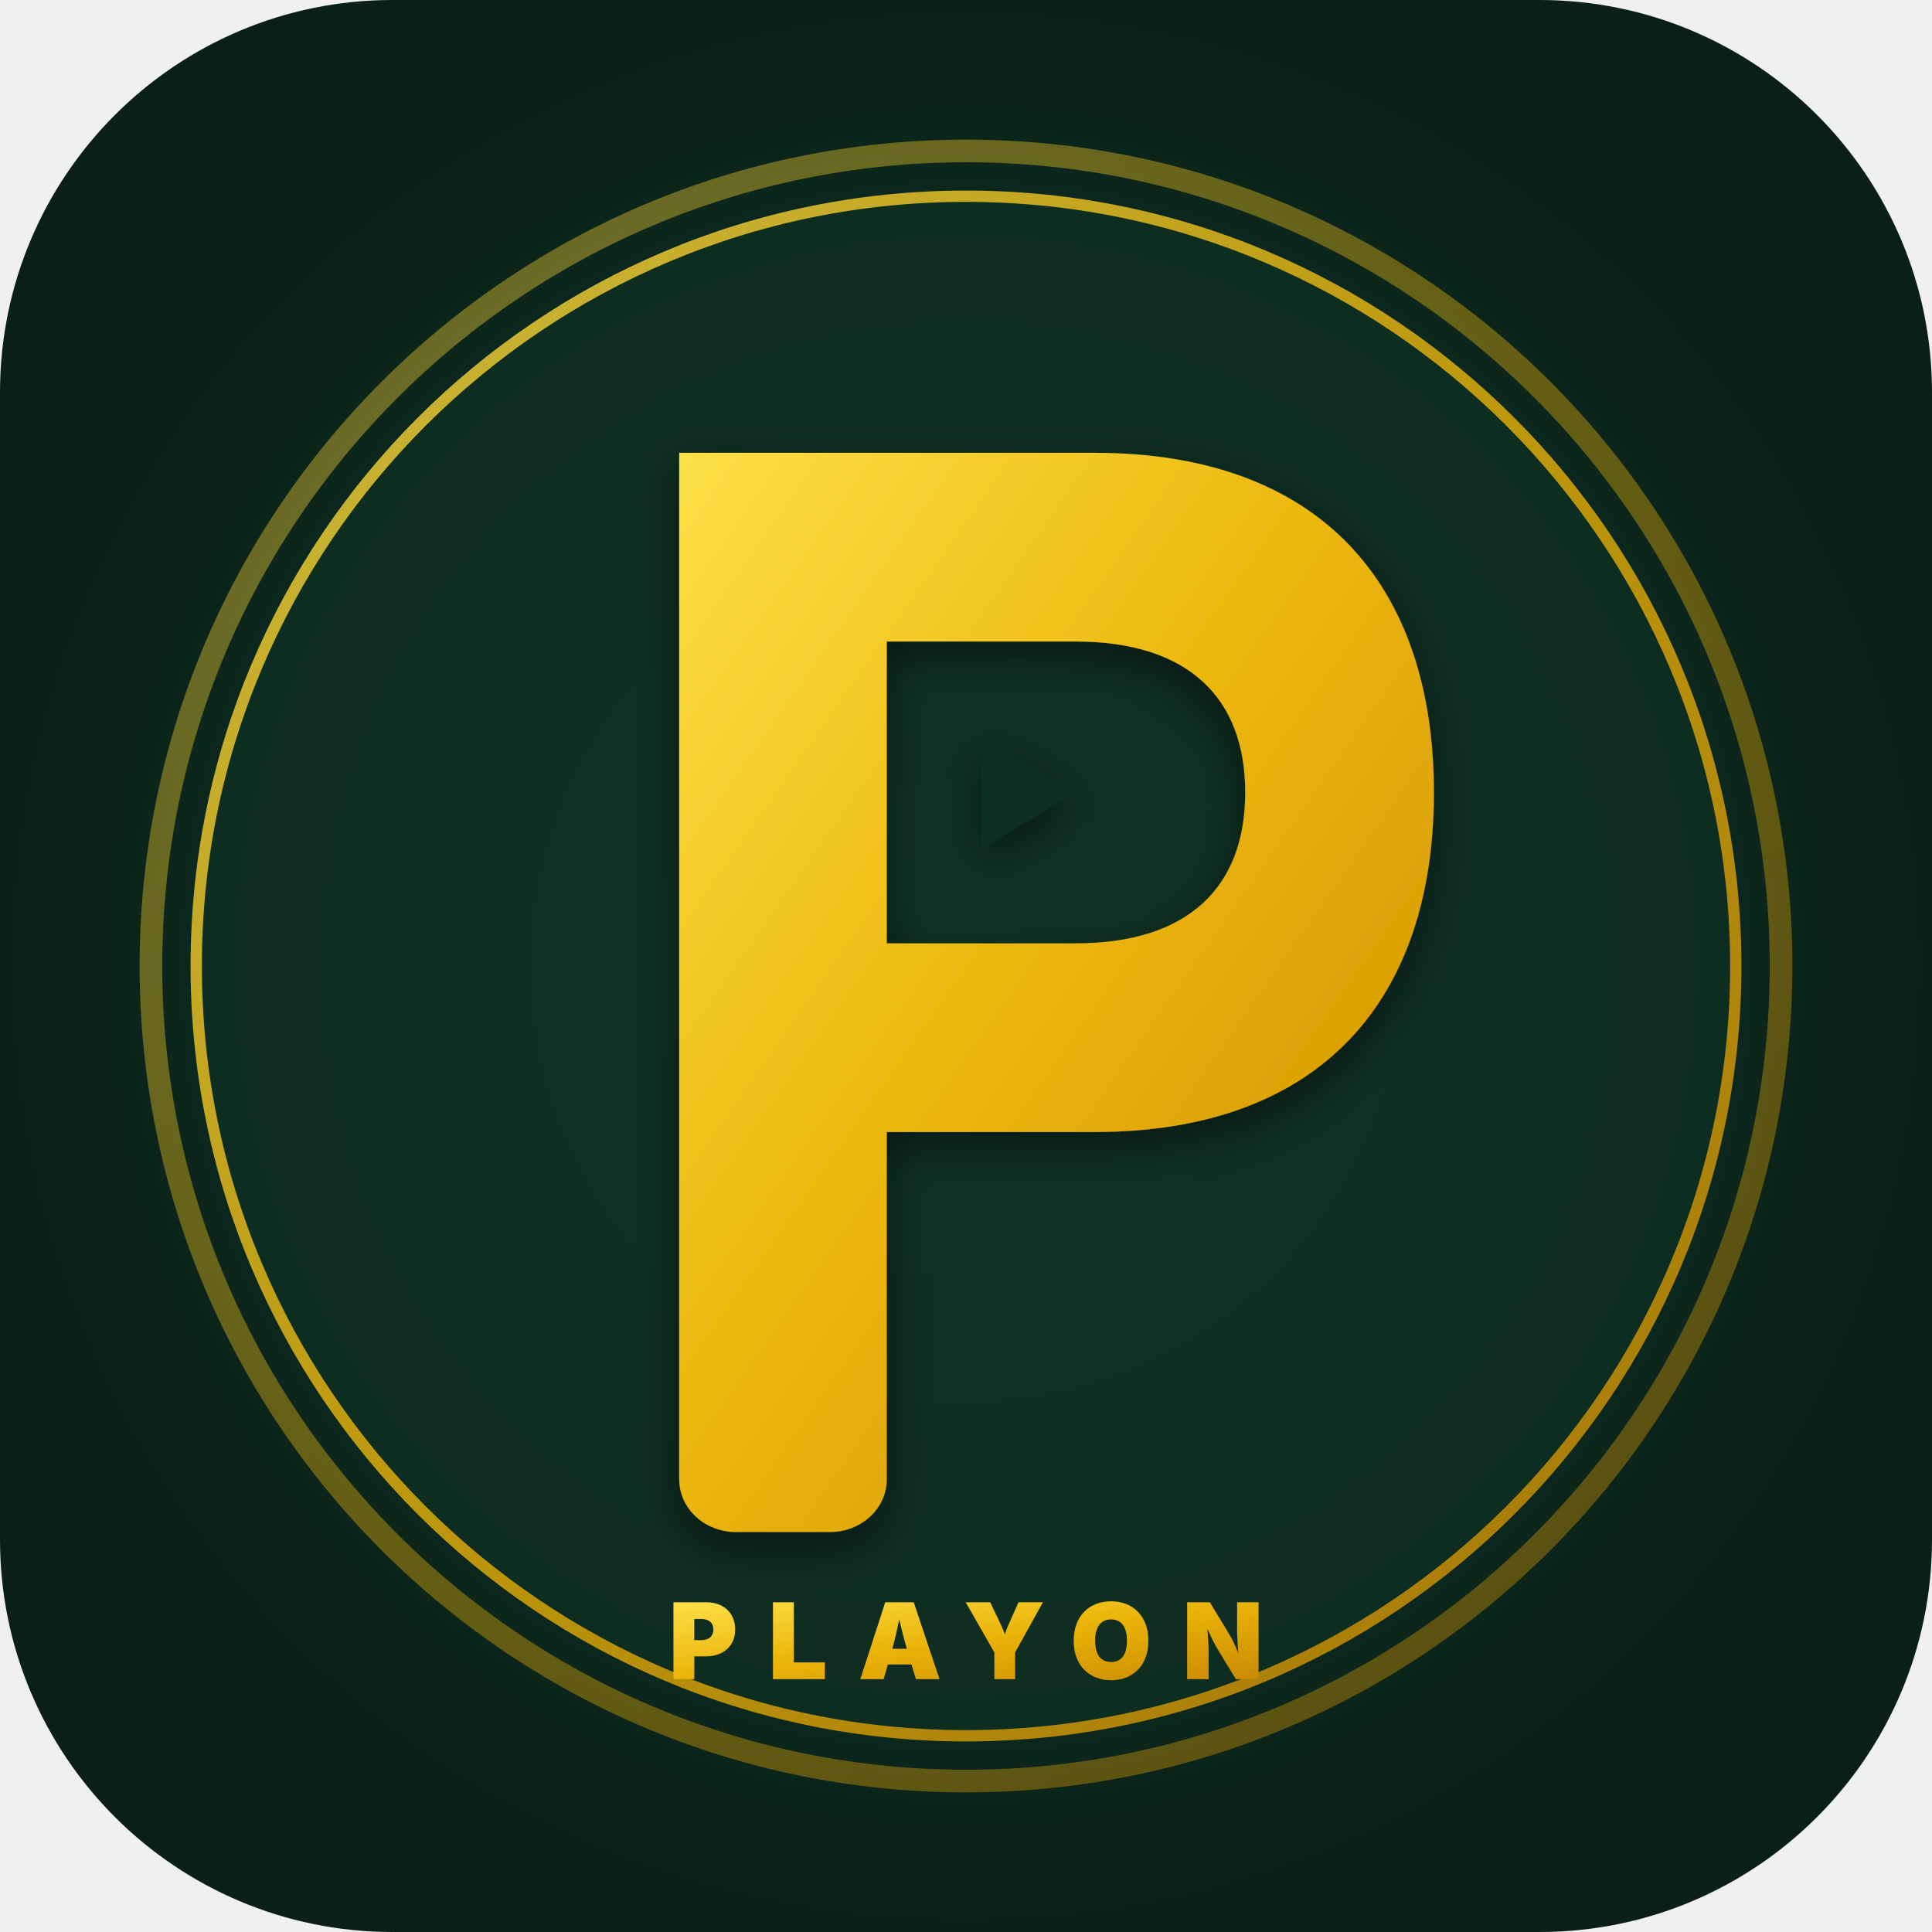
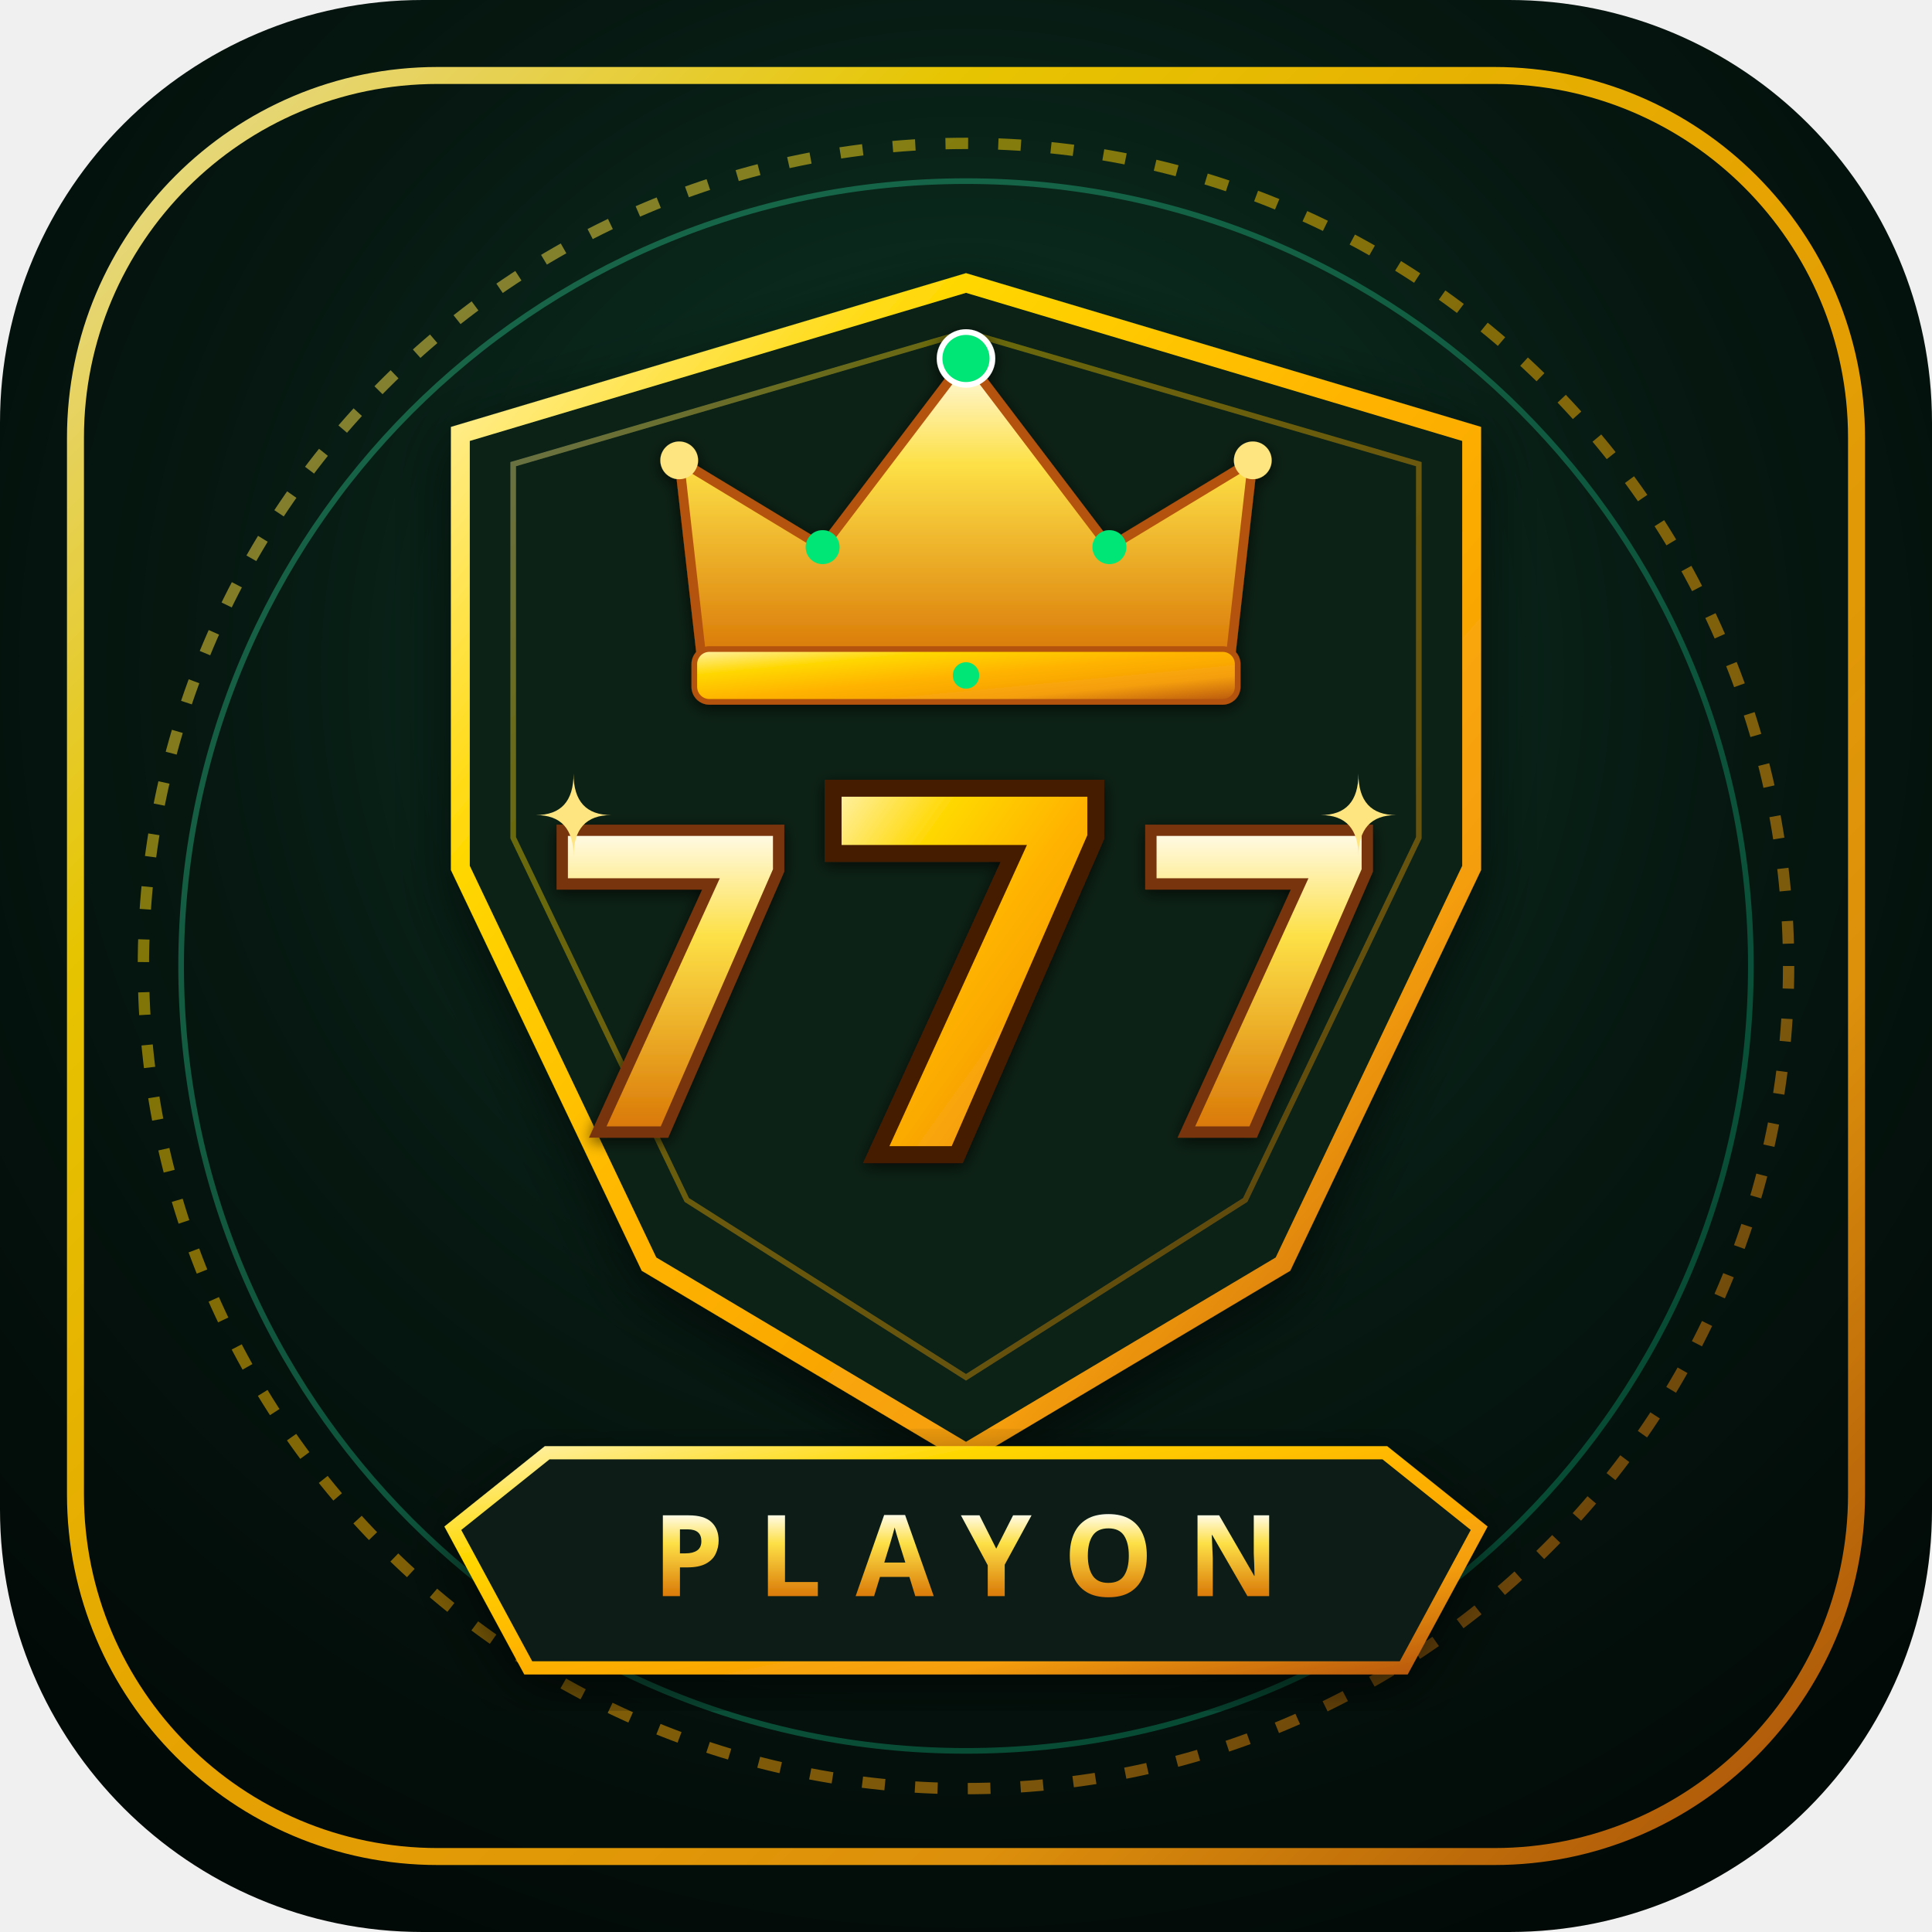
<svg xmlns="http://www.w3.org/2000/svg" viewBox="0 0 512 512" width="512" height="512">
  <defs>
-     <radialGradient id="bgGlow" cx="50%" cy="50%" r="50%">
-       <stop offset="0%" stop-color="#144633" />
-       <stop offset="100%" stop-color="#0a1f17" />
+     <radialGradient id="bgEmerald" cx="50%" cy="35%" r="70%">
+       <stop offset="0%" stop-color="#0f3d2a" />
+       <stop offset="55%" stop-color="#061811" />
+       <stop offset="100%" stop-color="#020a07" />
    </radialGradient>
-     <linearGradient id="goldGrad" x1="0%" y1="0%" x2="100%" y2="100%">
-       <stop offset="0%" stop-color="#fde047" />
-       <stop offset="50%" stop-color="#eab308" />
-       <stop offset="100%" stop-color="#ca8a04" />
+     <linearGradient id="gold24k" x1="0%" y1="0%" x2="100%" y2="100%">
+       <stop offset="0%" stop-color="#FFF3B0" />
+       <stop offset="25%" stop-color="#FFD700" />
+       <stop offset="50%" stop-color="#FFB300" />
+       <stop offset="75%" stop-color="#F59E0B" />
+       <stop offset="100%" stop-color="#B45309" />
    </linearGradient>
-     <filter id="shadow" x="-10%" y="-10%" width="120%" height="120%">
-       <feDropShadow dx="0" dy="4" stdDeviation="6" flood-color="#000" flood-opacity="0.5" />
+     <linearGradient id="goldLight" x1="0%" y1="0%" x2="0%" y2="100%">
+       <stop offset="0%" stop-color="#FFFBEB" />
+       <stop offset="35%" stop-color="#FDE047" />
+       <stop offset="100%" stop-color="#D97706" />
+     </linearGradient>
+     <linearGradient id="emeraldNeon" x1="0%" y1="0%" x2="100%" y2="100%">
+       <stop offset="0%" stop-color="#34D399" />
+       <stop offset="100%" stop-color="#059669" />
+     </linearGradient>
+     <filter id="glowGold" x="-20%" y="-20%" width="140%" height="140%">
+       <feDropShadow dx="0" dy="3" stdDeviation="6" flood-color="#F59E0B" flood-opacity="0.45" />
+       <feDropShadow dx="0" dy="1" stdDeviation="2" flood-color="#000" flood-opacity="0.7" />
+     </filter>
+     <filter id="shadowHeavy" x="-20%" y="-20%" width="140%" height="140%">
+       <feDropShadow dx="0" dy="5" stdDeviation="8" flood-color="#000000" flood-opacity="0.6" />
    </filter>
  </defs>
-   <rect width="512" height="512" rx="104" fill="url(#bgGlow)" />
-   <circle cx="256" cy="256" r="216" fill="none" stroke="url(#goldGrad)" stroke-width="6" opacity="0.4" />
-   <circle cx="256" cy="256" r="204" fill="#0f2e22" stroke="url(#goldGrad)" stroke-width="3" opacity="0.8" />
-   <g filter="url(#shadow)">
-     <path d="M 180 120 L 290 120 C 350 120 380 155 380 210 C 380 265 350 300 290 300 L 235 300 L 235 392 C 235 400 228 406 220 406 L 195 406 C 187 406 180 400 180 392 Z M 235 170 L 235 250 L 285 250 C 315 250 330 235 330 210 C 330 185 315 170 285 170 Z" fill="url(#goldGrad)" />
-     <polygon points="260,195 260,225 285,210" fill="#0f2e22" />
+   <rect width="512" height="512" rx="112" fill="url(#bgEmerald)" />
+   <rect x="20" y="20" width="472" height="472" rx="96" fill="none" stroke="url(#gold24k)" stroke-width="4.5" opacity="0.9" />
+   <circle cx="256" cy="256" r="218" fill="none" stroke="url(#gold24k)" stroke-width="3" stroke-dasharray="6, 8" opacity="0.5" />
+   <circle cx="256" cy="256" r="208" fill="none" stroke="url(#emeraldNeon)" stroke-width="1.5" opacity="0.4" />
+   <g filter="url(#shadowHeavy)">
+     <path d="M 256 75 L 390 115 L 390 230 L 340 335 L 256 385 L 172 335 L 122 230 L 122 115 Z" fill="#072016" stroke="url(#gold24k)" stroke-width="5" />
+     <path d="M 256 88 L 376 123 L 376 222 L 330 318 L 256 365 L 182 318 L 136 222 L 136 123 Z" fill="none" stroke="url(#gold24k)" stroke-width="1.5" opacity="0.4" />
  </g>
-   <text x="256" y="445" font-family="system-ui, -apple-system, sans-serif" font-size="28" font-weight="900" letter-spacing="8" fill="url(#goldGrad)" text-anchor="middle">PLAYON</text>
+   <g filter="url(#glowGold)">
+     <path d="M 186 175 L 180 122 L 218 145 L 256 95 L 294 145 L 332 122 L 326 175 Z" fill="url(#goldLight)" stroke="#B45309" stroke-width="2.5" />
+     <rect x="184" y="172" width="144" height="14" rx="4" fill="url(#gold24k)" stroke="#B45309" stroke-width="1.5" />
+     <circle cx="256" cy="95" r="7" fill="#00E676" stroke="#FFF" stroke-width="1.5" />
+     <circle cx="180" cy="122" r="5" fill="#FFE57F" />
+     <circle cx="332" cy="122" r="5" fill="#FFE57F" />
+     <circle cx="218" cy="145" r="4.5" fill="#00E676" />
+     <circle cx="294" cy="145" r="4.5" fill="#00E676" />
+     <circle cx="256" cy="179" r="3.5" fill="#00E676" />
+   </g>
+   <g filter="url(#glowGold)">
+     <text x="178" y="300" font-family="'Impact', 'Arial Black', sans-serif" font-size="112" font-weight="900" fill="url(#goldLight)" stroke="#78350F" stroke-width="3" text-anchor="middle">7</text>
+     <text x="334" y="300" font-family="'Impact', 'Arial Black', sans-serif" font-size="112" font-weight="900" fill="url(#goldLight)" stroke="#78350F" stroke-width="3" text-anchor="middle">7</text>
+     <text x="256" y="306" font-family="'Impact', 'Arial Black', sans-serif" font-size="136" font-weight="900" fill="url(#gold24k)" stroke="#451A03" stroke-width="4.5" text-anchor="middle">7</text>
+   </g>
+   <g fill="#FFE57F">
+     <path d="M 152 205 Q 152 216 142 216 Q 152 216 152 227 Q 152 216 162 216 Q 152 216 152 205 Z" />
+     <path d="M 360 205 Q 360 216 350 216 Q 360 216 360 227 Q 360 216 370 216 Q 360 216 360 205 Z" />
+   </g>
+   <g filter="url(#shadowHeavy)">
+     <path d="M 120 405 L 145 385 L 367 385 L 392 405 L 372 442 L 140 442 Z" fill="#0a1f16" stroke="url(#gold24k)" stroke-width="3.5" />
+     <text x="256" y="423" font-family="'Arial Black', 'Impact', sans-serif" font-size="30" font-weight="900" letter-spacing="9" fill="url(#goldLight)" text-anchor="middle">PLAYON</text>
+   </g>
</svg>
